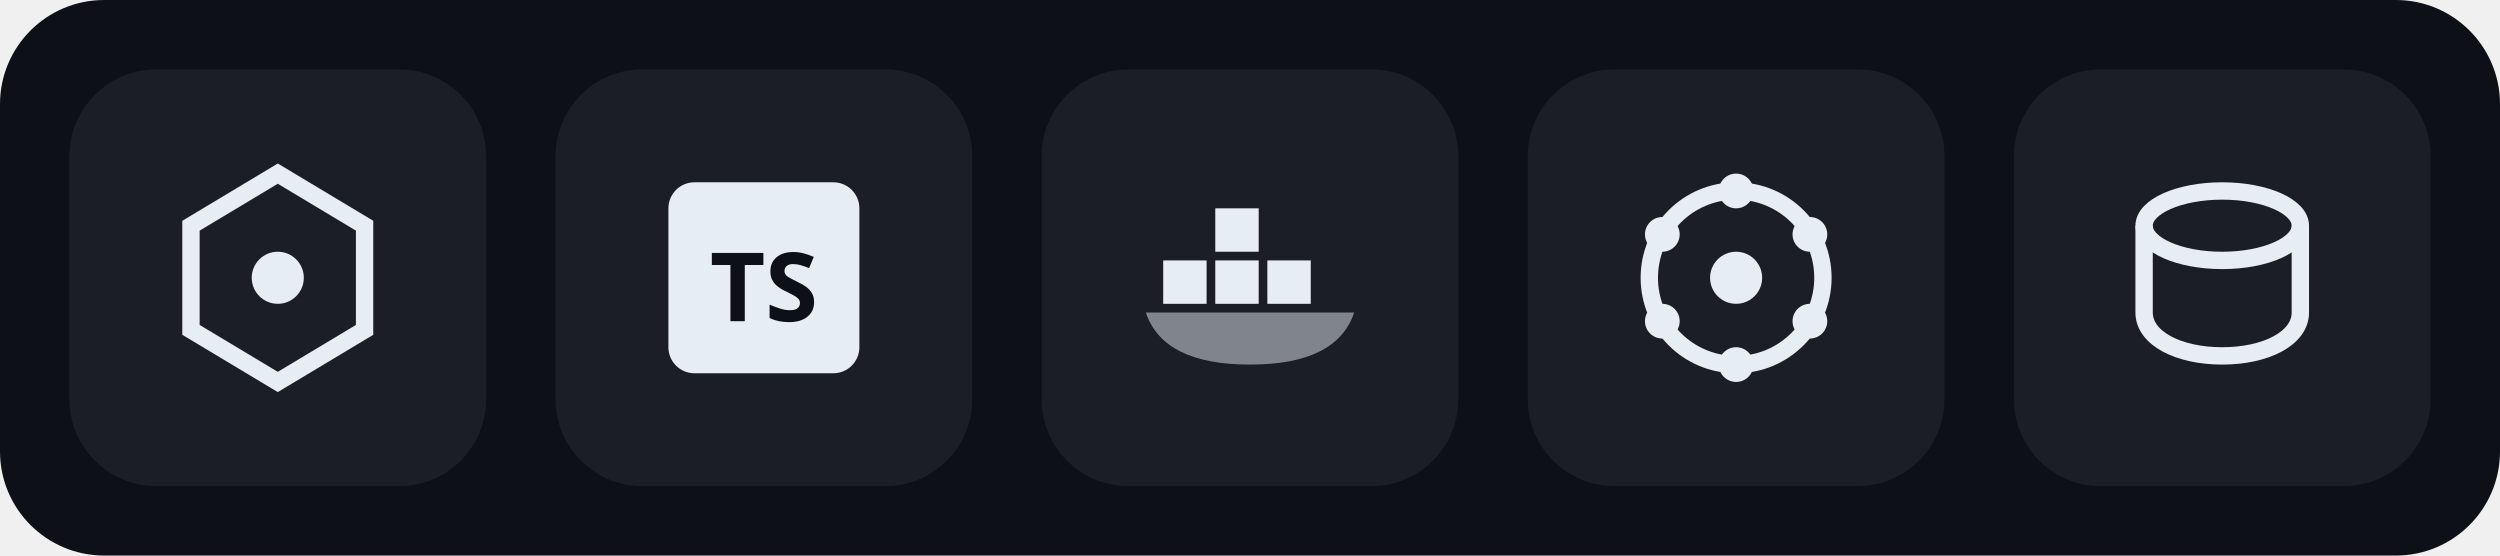
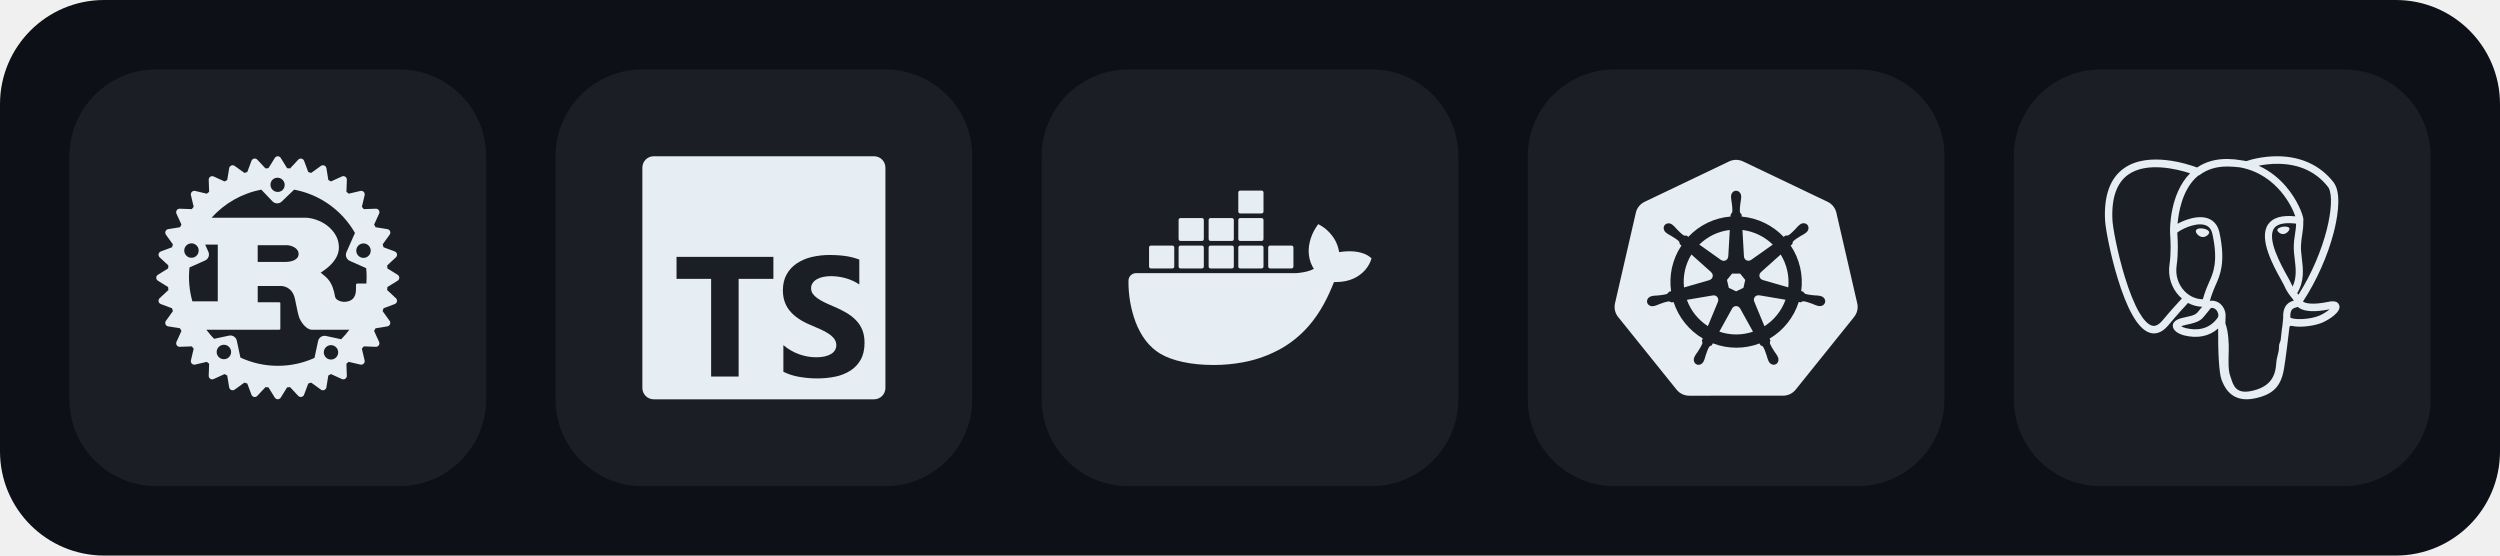
<svg xmlns="http://www.w3.org/2000/svg" width="288" height="64" viewBox="0 0 288 64" role="img">
  <rect width="288" height="64" rx="12" fill="#0D1117" />
  <g transform="translate(8,8)" color="#E6EDF3">
    <rect width="48" height="48" rx="10" fill="#ffffff" fill-opacity="0.06" />
-     <g transform="translate(8,8)">
-       <path d="M16 4 L26 10 L26 22 L16 28 L6 22 L6 10 Z" fill="none" stroke="currentColor" stroke-width="2" />
-       <circle cx="16" cy="16" r="3" fill="currentColor" />
+     <g transform="translate(10,10)">
+       <path transform="scale(1.1667)" fill="currentColor" d="M23.835 11.703l-1.007-.624a13.727 13.727 0 00-.028-.294l.866-.807a.348.348 0 00-.115-.578l-1.107-.414a8.496 8.496 0 00-.087-.286l.69-.959a.346.346 0 00-.226-.545l-1.166-.189a9.357 9.357 0 00-.141-.262l.49-1.076a.344.344 0 00-.027-.336.349.349 0 00-.301-.154l-1.185.042a6.744 6.744 0 00-.187-.227l.272-1.153a.347.347 0 00-.417-.417l-1.153.272a14.018 14.018 0 00-.228-.187l.042-1.185a.344.344 0 00-.49-.328l-1.076.491c-.087-.048-.174-.095-.262-.141l-.19-1.167A.348.348 0 0016.256.955l-.96.691a8.487 8.487 0 00-.285-.086l-.414-1.107a.348.348 0 00-.578-.115l-.807.867a9.294 9.294 0 00-.294-.028L12.295.168a.346.346 0 00-.589 0l-.624 1.007a13.738 13.738 0 00-.294.028L9.98.337a.346.346 0 00-.578.115l-.414 1.107c-.096.027-.19.057-.285.086L7.744.955a.348.348 0 00-.545.226L7.009 2.348a9.357 9.357 0 00-.262.141l-1.076-.491a.346.346 0 00-.49.328l.042 1.185a7.983 7.983 0 00-.228.187L3.841 3.425a.347.347 0 00-.417.417l.271 1.153c-.063.075-.126.151-.186.227l-1.185-.042a.346.346 0 00-.328.49l.491 1.076a9.167 9.167 0 00-.141.262l-1.166.189a.348.348 0 00-.226.545l.69.959a13.303 13.303 0 00-.087.285l-1.107.414a.348.348 0 00-.116.578l.866.807a9.294 9.294 0 00-.028.293l-1.007.624a.344.344 0 000 .589l1.007.624c.008.098.018.196.028.294l-.866.808a.346.346 0 00.116.578l1.107.414c.027.096.057.191.087.285l-.69.959a.345.345 0 00.227.545l1.166.189c.046.088.092.175.141.262l-.491 1.076a.346.346 0 00.328.49l1.183-.042c.062.077.123.153.187.228l-.271 1.154a.346.346 0 00.417.416l1.153-.271c.075.064.151.126.228.186l-.042 1.185a.344.344 0 00.49.327l1.076-.49c.087.049.174.095.262.141l.19 1.166a.348.348 0 00.545.227l.959-.69a9.299 9.299 0 00.285.087l.414 1.107a.345.345 0 00.578.115l.808-.866c.097.011.195.02.294.029l.624 1.007a.347.347 0 00.589 0l.624-1.007c.098-.009.196-.018.294-.029l.807.866a.348.348 0 00.578-.115l.414-1.107a8.463 8.463 0 00.285-.087l.959.69a.345.345 0 00.545-.227l.19-1.166c.088-.046.175-.093.262-.141l1.076.49a.347.347 0 00.49-.327l-.042-1.185a6.727 6.727 0 00.227-.186l1.153.271a.347.347 0 00.417-.416l-.271-1.154c.063-.075.126-.151.186-.228l1.185.042a.344.344 0 00.328-.49l-.49-1.076c.048-.087.095-.174.141-.262l1.166-.189a.348.348 0 00.226-.545l-.69-.959.087-.285 1.107-.414a.346.346 0 00.115-.578l-.866-.808c.01-.097.02-.195.028-.294l1.007-.624a.344.344 0 000-.589zm-6.741 8.355a.714.714 0 01.299-1.396.714.714 0 11-.3 1.396zm-.342-2.314a.649.649 0 00-.771.5l-.357 1.669c-1.103.501-2.329.779-3.619.779a8.737 8.737 0 01-3.695-.814l-.357-1.668a.648.648 0 00-.771-.499l-1.473.316a8.722 8.722 0 01-.761-.898h7.168c.081 0 .136-.014.136-.088v-2.536c0-.074-.054-.088-.136-.088h-2.097v-1.608h2.268c.206 0 1.107.059 1.394 1.209.09.353.287 1.504.423 1.873.135.413.683 1.238 1.268 1.238h3.572a.749.749 0 00.13-.013 8.787 8.787 0 01-.812.953zM6.837 20.024a.714.714 0 11-.3-1.396.714.714 0 01.3 1.396zM4.118 8.997a.714.714 0 11-1.304.579.714.714 0 011.304-.579zm-.835 1.981l1.535-.682a.65.65 0 00.33-.859l-.316-.715h1.243v5.603H3.567a8.775 8.775 0 01-.283-3.348zm6.734-.544V8.784h2.96c.153 0 1.079.177 1.079.87 0 .575-.711.781-1.295.781zm10.757 1.486c0 .219-.008.436-.024.651h-.9c-.09 0-.127.059-.127.148v.413c0 .973-.549 1.185-1.03 1.238-.458.052-.965-.191-1.028-.472-.27-1.519-.72-1.844-1.431-2.403.882-.56 1.799-1.386 1.799-2.491 0-1.194-.819-1.946-1.377-2.315-.782-.516-1.649-.62-1.883-.62H5.468a8.765 8.765 0 014.907-2.77l1.097 1.151a.648.648 0 00.918.021l1.227-1.174a8.775 8.775 0 016.004 4.276l-.84 1.898a.652.652 0 00.33.859l1.618.719c.028.287.043.577.043.872zm-9.301-9.599a.713.713 0 11.984 1.032.714.714 0 01-.984-1.032zm8.339 6.71a.711.711 0 01.94-.362.714.714 0 11-.941.363z" />
    </g>
  </g>
  <g transform="translate(64,8)" color="#E6EDF3">
    <rect width="48" height="48" rx="10" fill="#ffffff" fill-opacity="0.06" />
-     <g transform="translate(8,8)">
-       <rect x="5" y="5" width="22" height="22" rx="3" fill="currentColor" />
-       <text x="16" y="21" text-anchor="middle" font-size="11" font-weight="700" font-family="sans-serif" fill="#0D1117">TS</text>
+     <g transform="translate(10,10)">
+       <path transform="scale(1.1667)" fill="currentColor" d="M1.125 0C.502 0 0 .502 0 1.125v21.75C0 23.498.502 24 1.125 24h21.75c.623 0 1.125-.502 1.125-1.125V1.125C24 .502 23.498 0 22.875 0zm17.363 9.75c.612 0 1.154.037 1.627.111a6.38 6.38 0 0 1 1.306.34v2.458a3.95 3.95 0 0 0-.643-.361 5.093 5.093 0 0 0-.717-.26 5.453 5.453 0 0 0-1.426-.2c-.3 0-.573.028-.819.086a2.1 2.1 0 0 0-.623.242c-.17.104-.3.229-.393.374a.888.888 0 0 0-.14.49c0 .196.053.373.156.529.104.156.252.304.443.444s.423.276.696.41c.273.135.582.274.926.416.47.197.892.407 1.266.628.374.222.695.473.963.753.268.279.472.598.614.957.142.359.214.776.214 1.253 0 .657-.125 1.21-.373 1.656a3.033 3.033 0 0 1-1.012 1.085 4.38 4.38 0 0 1-1.487.596c-.566.12-1.163.18-1.79.18a9.916 9.916 0 0 1-1.84-.164 5.544 5.544 0 0 1-1.512-.493v-2.63a5.033 5.033 0 0 0 3.237 1.2c.333 0 .624-.03.872-.09.249-.06.456-.144.623-.25.166-.108.29-.234.373-.38a1.023 1.023 0 0 0-.074-1.089 2.12 2.12 0 0 0-.537-.5 5.597 5.597 0 0 0-.807-.444 27.72 27.72 0 0 0-1.007-.436c-.918-.383-1.602-.852-2.053-1.405-.45-.553-.676-1.222-.676-2.005 0-.614.123-1.141.369-1.582.246-.441.58-.804 1.004-1.089a4.494 4.494 0 0 1 1.47-.629 7.536 7.536 0 0 1 1.77-.201zm-15.113.188h9.563v2.166H9.506v9.646H6.789v-9.646H3.375z" />
    </g>
  </g>
  <g transform="translate(120,8)" color="#E6EDF3">
    <rect width="48" height="48" rx="10" fill="#ffffff" fill-opacity="0.06" />
-     <g transform="translate(8,8)">
-       <rect x="6" y="14" width="5" height="5" fill="currentColor" />
-       <rect x="12" y="14" width="5" height="5" fill="currentColor" />
-       <rect x="18" y="14" width="5" height="5" fill="currentColor" />
-       <rect x="12" y="8" width="5" height="5" fill="currentColor" />
-       <path d="M4 20 H28 Q26 26 16 26 Q6 26 4 20 Z" fill="currentColor" fill-opacity="0.5" />
+     <g transform="translate(10,10)">
+       <path transform="scale(1.1667)" fill="currentColor" d="M13.983 11.078h2.119a.186.186 0 00.186-.185V9.006a.186.186 0 00-.186-.186h-2.119a.185.185 0 00-.185.185v1.888c0 .102.083.185.185.185m-2.954-5.43h2.118a.186.186 0 00.186-.186V3.574a.186.186 0 00-.186-.185h-2.118a.185.185 0 00-.185.185v1.888c0 .102.082.185.185.185m0 2.716h2.118a.187.187 0 00.186-.186V6.29a.186.186 0 00-.186-.185h-2.118a.185.185 0 00-.185.185v1.887c0 .102.082.185.185.186m-2.93 0h2.12a.186.186 0 00.184-.186V6.29a.185.185 0 00-.185-.185H8.1a.185.185 0 00-.185.185v1.887c0 .102.083.185.185.186m-2.964 0h2.119a.186.186 0 00.185-.186V6.29a.185.185 0 00-.185-.185H5.136a.186.186 0 00-.186.185v1.887c0 .102.084.185.186.186m5.893 2.715h2.118a.186.186 0 00.186-.185V9.006a.186.186 0 00-.186-.186h-2.118a.185.185 0 00-.185.185v1.888c0 .102.082.185.185.185m-2.93 0h2.12a.185.185 0 00.184-.185V9.006a.185.185 0 00-.184-.186h-2.12a.185.185 0 00-.184.185v1.888c0 .102.083.185.185.185m-2.964 0h2.119a.185.185 0 00.185-.185V9.006a.185.185 0 00-.184-.186h-2.12a.186.186 0 00-.186.186v1.887c0 .102.084.185.186.185m-2.92 0h2.12a.185.185 0 00.184-.185V9.006a.185.185 0 00-.184-.186h-2.12a.185.185 0 00-.184.185v1.888c0 .102.082.185.185.185M23.763 9.89c-.065-.051-.672-.51-1.954-.51-.338.001-.676.03-1.01.087-.248-1.7-1.653-2.53-1.716-2.566l-.344-.199-.226.327c-.284.438-.49.922-.612 1.43-.23.97-.09 1.882.403 2.661-.595.332-1.55.413-1.744.42H.751a.751.751 0 00-.75.748 11.376 11.376 0 00.692 4.062c.545 1.428 1.355 2.48 2.41 3.124 1.18.723 3.1 1.137 5.275 1.137.983.003 1.963-.086 2.93-.266a12.248 12.248 0 003.823-1.389c.98-.567 1.86-1.288 2.61-2.136 1.252-1.418 1.998-2.997 2.553-4.4h.221c1.372 0 2.215-.549 2.68-1.009.309-.293.55-.65.707-1.046l.098-.288Z" />
    </g>
  </g>
  <g transform="translate(176,8)" color="#E6EDF3">
    <rect width="48" height="48" rx="10" fill="#ffffff" fill-opacity="0.06" />
-     <g transform="translate(8,8)">
-       <circle cx="16" cy="16" r="10" fill="none" stroke="currentColor" stroke-width="2" />
-       <circle cx="16" cy="16" r="3" fill="currentColor" />
-       <circle cx="16" cy="6" r="2" fill="currentColor" />
-       <circle cx="24.5" cy="11" r="2" fill="currentColor" />
-       <circle cx="24.5" cy="21" r="2" fill="currentColor" />
-       <circle cx="16" cy="26" r="2" fill="currentColor" />
-       <circle cx="7.5" cy="21" r="2" fill="currentColor" />
-       <circle cx="7.5" cy="11" r="2" fill="currentColor" />
+     <g transform="translate(10,10)">
+       <path transform="scale(1.1667)" fill="currentColor" d="M10.204 14.35l.007.01-.999 2.413a5.171 5.171 0 0 1-2.075-2.597l2.578-.437.004.005a.44.44 0 0 1 .484.606zm-.833-2.129a.44.44 0 0 0 .173-.756l.002-.011L7.585 9.7a5.143 5.143 0 0 0-.73 3.255l2.514-.725.002-.009zm1.145-1.98a.44.44 0 0 0 .699-.337l.01-.005.15-2.62a5.144 5.144 0 0 0-3.01 1.442l2.147 1.523.004-.002zm.76 2.75l.723.349.722-.347.18-.78-.5-.623h-.804l-.5.623.179.779zm1.5-3.095a.44.44 0 0 0 .7.336l.008.003 2.134-1.513a5.188 5.188 0 0 0-2.992-1.442l.148 2.615.002.001zm10.876 5.97l-5.773 7.181a1.6 1.6 0 0 1-1.248.594l-9.261.003a1.6 1.6 0 0 1-1.247-.596l-5.776-7.18a1.583 1.583 0 0 1-.307-1.34L2.1 5.573c.108-.47.425-.864.863-1.073L11.305.513a1.606 1.606 0 0 1 1.385 0l8.345 3.985c.438.209.755.604.863 1.073l2.062 8.955c.108.47-.005.963-.308 1.34zm-3.289-2.057c-.042-.01-.103-.026-.145-.034-.174-.033-.315-.025-.479-.038-.35-.037-.638-.067-.895-.148-.105-.04-.18-.165-.216-.216l-.201-.059a6.45 6.45 0 0 0-.105-2.332 6.465 6.465 0 0 0-.936-2.163c.052-.047.15-.133.177-.159.008-.09.001-.183.094-.282.197-.185.444-.338.743-.522.142-.084.273-.137.415-.242.032-.024.076-.062.11-.089.24-.191.295-.52.123-.736-.172-.216-.506-.236-.745-.045-.034.027-.08.062-.111.088-.134.116-.217.23-.33.35-.246.25-.45.458-.673.609-.097.056-.239.037-.303.033l-.19.135a6.545 6.545 0 0 0-4.146-2.003l-.012-.223c-.065-.062-.143-.115-.163-.25-.022-.268.015-.557.057-.905.023-.163.061-.298.068-.475.001-.04-.001-.099-.001-.142 0-.306-.224-.555-.5-.555-.275 0-.499.249-.499.555l.001.014c0 .041-.002.092 0 .128.006.177.044.312.067.475.042.348.078.637.056.906a.545.545 0 0 1-.162.258l-.012.211a6.424 6.424 0 0 0-4.166 2.003 8.373 8.373 0 0 1-.18-.128c-.09.012-.18.04-.297-.029-.223-.15-.427-.358-.673-.608-.113-.12-.195-.234-.329-.349-.03-.026-.077-.062-.111-.088a.594.594 0 0 0-.348-.132.481.481 0 0 0-.398.176c-.172.216-.117.546.123.737l.007.005.104.083c.142.105.272.159.414.242.299.185.546.338.743.522.076.082.09.226.1.288l.16.143a6.462 6.462 0 0 0-1.02 4.506l-.208.06c-.055.072-.133.184-.215.217-.257.081-.546.11-.895.147-.164.014-.305.006-.48.039-.037.007-.09.02-.133.03l-.004.002-.007.002c-.295.071-.484.342-.423.608.061.267.349.429.645.365l.007-.001.01-.003.129-.029c.17-.046.294-.113.448-.172.33-.118.604-.217.87-.256.112-.009.23.069.288.101l.217-.037a6.5 6.5 0 0 0 2.88 3.596l-.09.218c.033.084.069.199.044.282-.097.252-.263.517-.452.813-.091.136-.185.242-.268.399-.02.037-.045.095-.064.134-.128.275-.034.591.213.71.248.12.556-.007.69-.282v-.002c.02-.039.046-.09.062-.127.07-.162.094-.301.144-.458.132-.332.205-.68.387-.897.05-.06.13-.082.215-.105l.113-.205a6.453 6.453 0 0 0 4.609.012l.106.192c.086.028.18.042.256.155.136.232.229.507.342.84.05.156.074.295.145.457.016.037.043.09.062.129.133.276.442.402.69.282.247-.118.341-.435.213-.71-.02-.039-.045-.096-.065-.134-.083-.156-.177-.261-.268-.398-.19-.296-.346-.541-.443-.793-.04-.13.007-.21.038-.294-.018-.022-.059-.144-.083-.202a6.499 6.499 0 0 0 2.88-3.622c.064.01.176.03.213.038.075-.05.144-.114.28-.104.266.039.54.138.87.256.154.06.277.128.448.173.036.01.088.019.13.028l.009.003.007.001c.297.064.584-.098.645-.365.06-.266-.128-.537-.423-.608zM16.4 9.701l-1.95 1.746v.005a.44.44 0 0 0 .173.757l.003.01 2.526.728a5.199 5.199 0 0 0-.108-1.674A5.208 5.208 0 0 0 16.4 9.7zm-4.013 5.325a.437.437 0 0 0-.404-.232.44.44 0 0 0-.372.233h-.002l-1.268 2.292a5.164 5.164 0 0 0 3.326.003l-1.27-2.296h-.01zm1.888-1.293a.44.44 0 0 0-.27.036.44.44 0 0 0-.214.572l-.003.004 1.01 2.438a5.15 5.15 0 0 0 2.081-2.615l-2.6-.44-.004.005z" />
    </g>
  </g>
  <g transform="translate(232,8)" color="#E6EDF3">
    <rect width="48" height="48" rx="10" fill="#ffffff" fill-opacity="0.06" />
-     <g transform="translate(8,8)">
-       <ellipse cx="16" cy="10" rx="9" ry="4" fill="none" stroke="currentColor" stroke-width="2" />
-       <path d="M7 10 V20 C7 23 11 25 16 25 C21 25 25 23 25 20 V10" fill="none" stroke="currentColor" stroke-width="2" />
+     <g transform="translate(10,10)">
+       <path transform="scale(1.1667)" fill="currentColor" d="M23.559 14.723a.527.527 0 0 0-.056-.119c-.139-.263-.477-.342-1.007-.232-1.653.341-2.293.131-2.526-.019 1.342-2.048 2.445-4.522 3.041-6.83.271-1.051.798-3.524.122-4.732a1.564 1.564 0 0 0-.151-.235C21.693.909 19.801.025 17.51.001c-1.495-.016-2.771.346-3.116.479a9.449 9.449 0 0 0-.516-.082 8.044 8.044 0 0 0-1.311-.128c-1.182-.018-2.204.264-3.05.841-.857-.321-4.789-1.645-7.222.079C.936 2.153.309 3.873.43 6.304c.041.818.507 3.334 1.242 5.744.46 1.506.939 2.702 1.433 3.582.553.994 1.126 1.593 1.714 1.79.447.149 1.133.144 1.858-.728.801-.964 1.59-1.826 1.945-2.207.435.235.906.362 1.39.377a.057.057 0 0 0 0.0.004 11.031 11.031 0 0 0-.247.305c-.339.43-.409.52-1.5.744-.31.064-1.134.234-1.146.811-.003.122.033.231.092.327.227.423.922.61 1.015.633 1.335.334 2.504.092 3.371-.679-.017 2.231.077 4.417.345 5.087.221.553.762 1.905 2.469 1.904.251 0 .526-.029.83-.094 1.782-.382 2.556-1.17 2.855-2.906.15-.871.402-2.875.539-4.101.017-.07.036-.121.057-.136.001-.001.07-.047.427.031a.367.367 0 0 0 .044.007l.254.022.015.001c.847.038 1.911-.143 2.531-.431.644-.299 1.806-1.032 1.595-1.67zM2.371 11.877c-.744-2.436-1.178-4.885-1.212-5.572-.109-2.171.417-3.683 1.562-4.493 1.837-1.299 4.84-.541 6.108-.13-.003.003-.007.006-.01.009-2.024 2.044-1.976 5.536-1.971 5.75-0.0.082.007.199.016.359.035.587.1 1.68-.073 2.918-.161 1.15.194 2.276.973 3.089.081.084.165.163.252.237-.347.371-1.1 1.193-1.903 2.158-.568.682-.96.552-1.089.509-.392-.131-.813-.587-1.238-1.322-.48-.839-.964-2.032-1.415-3.513zm6.007 5.087c-.171-.043-.327-.113-.432-.177.089-.039.237-.09.483-.141 1.283-.264 1.482-.451 1.914-1.0.099-.126.212-.269.367-.443a.355.355 0 0 0 .074-.13c.171-.151.272-.11.437-.042.156.065.308.26.369.475.029.102.062.294-.045.444-.904 1.266-2.222 1.249-3.168 1.013zm2.094-3.988-.052.141c-.133.357-.257.688-.333 1.003-.667-.002-1.317-.287-1.81-.802-.628-.655-.913-1.566-.782-2.5.183-1.308.115-2.447.079-3.059-.005-.086-.009-.161-.012-.22.296-.262 1.666-.996 2.643-.772.446.102.718.406.831.928.585 2.704.077 3.831-.33 4.736-.084.187-.163.363-.231.545zm7.364 4.572c-.017.177-.036.376-.062.596l-.146.438a.355.355 0 0 0-.018.108c-.006.475-.054.649-.115.869-.063.229-.135.489-.179 1.058-.11 1.414-.878 2.227-2.417 2.557-1.516.325-1.784-.497-2.021-1.222a6.582 6.582 0 0 0-.077-.227c-.215-.586-.191-1.412-.157-2.555.017-.561-.025-1.901-.33-2.646.004-.293.011-.591.019-.892a.353.353 0 0 0-.015-.113 1.493 1.493 0 0 0-.044-.208c-.123-.428-.421-.787-.78-.935-.142-.059-.404-.167-.718-.087.067-.276.183-.588.309-.925l.053-.142c.059-.16.134-.326.213-.501.426-.948 1.011-2.245.377-5.177-.237-1.098-1.03-1.634-2.232-1.51-.721.075-1.38.365-1.709.532a5.672 5.672 0 0 0-.196.104c.092-1.106.439-3.174 1.736-4.482a4.031 4.031 0 0 1 .303-.276.353.353 0 0 0 .145-.064c.752-.571 1.694-.851 2.802-.833.409.007.802.034 1.174.081 1.939.354 3.244 1.447 4.036 2.383.814.962 1.255 1.931 1.431 2.454-1.323-.135-2.223.127-2.68.779-.993 1.419.543 4.173 1.281 5.496.135.243.252.452.289.541.24.583.551.971.779 1.255.07.087.137.171.189.245-.401.116-1.121.383-1.055 1.717-.012.156-.042.447-.083.815-.046.208-.07.46-.099.766zm.89-1.621c-.041-.832.269-.918.597-1.01a2.857 2.857 0 0 0 .135-.041 1.202 1.202 0 0 0 .134.103c.57.377 1.582.421 3.007.134-.202.177-.519.399-.953.601-.41.19-1.096.333-1.747.364-.72.034-1.086-.081-1.172-.151zm.57-9.271c-.006.351-.054.669-.105 1.002-.055.358-.112.727-.126 1.176-.014.437.04.891.093 1.33.107.887.216 1.8-.207 2.701a3.527 3.527 0 0 1-.188-.386c-.053-.128-.167-.333-.325-.616-.616-1.104-2.057-3.69-1.319-4.745.38-.543 1.341-.566 2.178-.463zm.228 7.014a12.376 12.376 0 0 0-.085-.107l-.035-.044c.726-1.2.584-2.386.458-3.438-.052-.432-.101-.84-.088-1.223.013-.406.067-.754.118-1.091.064-.415.129-.844.111-1.351.013-.053.019-.116.012-.19-.046-.485-.6-1.938-1.729-3.253-.608-.707-1.49-1.497-2.689-2.039.525-.107 1.233-.203 2.024-.186 2.051.046 3.675.814 4.824 2.282a.908.908 0 0 1 .067.1c.723 1.356-.276 6.275-2.987 10.54zm-8.817-6.116c-.025.179-.309.422-.621.422a.582.582 0 0 1-.081-.006c-.187-.026-.377-.144-.506-.316-.046-.06-.12-.178-.105-.284.005-.04.026-.099.092-.149.118-.089.352-.123.61-.087.316.044.643.194.611.419zm7.931-.411c.011.079-.049.201-.153.31-.068.072-.212.196-.408.223a.546.546 0 0 1-.075.005c-.293 0-.541-.234-.561-.372-.024-.176.264-.311.561-.352.297-.041.611.009.636.185z" />
    </g>
  </g>
</svg>
